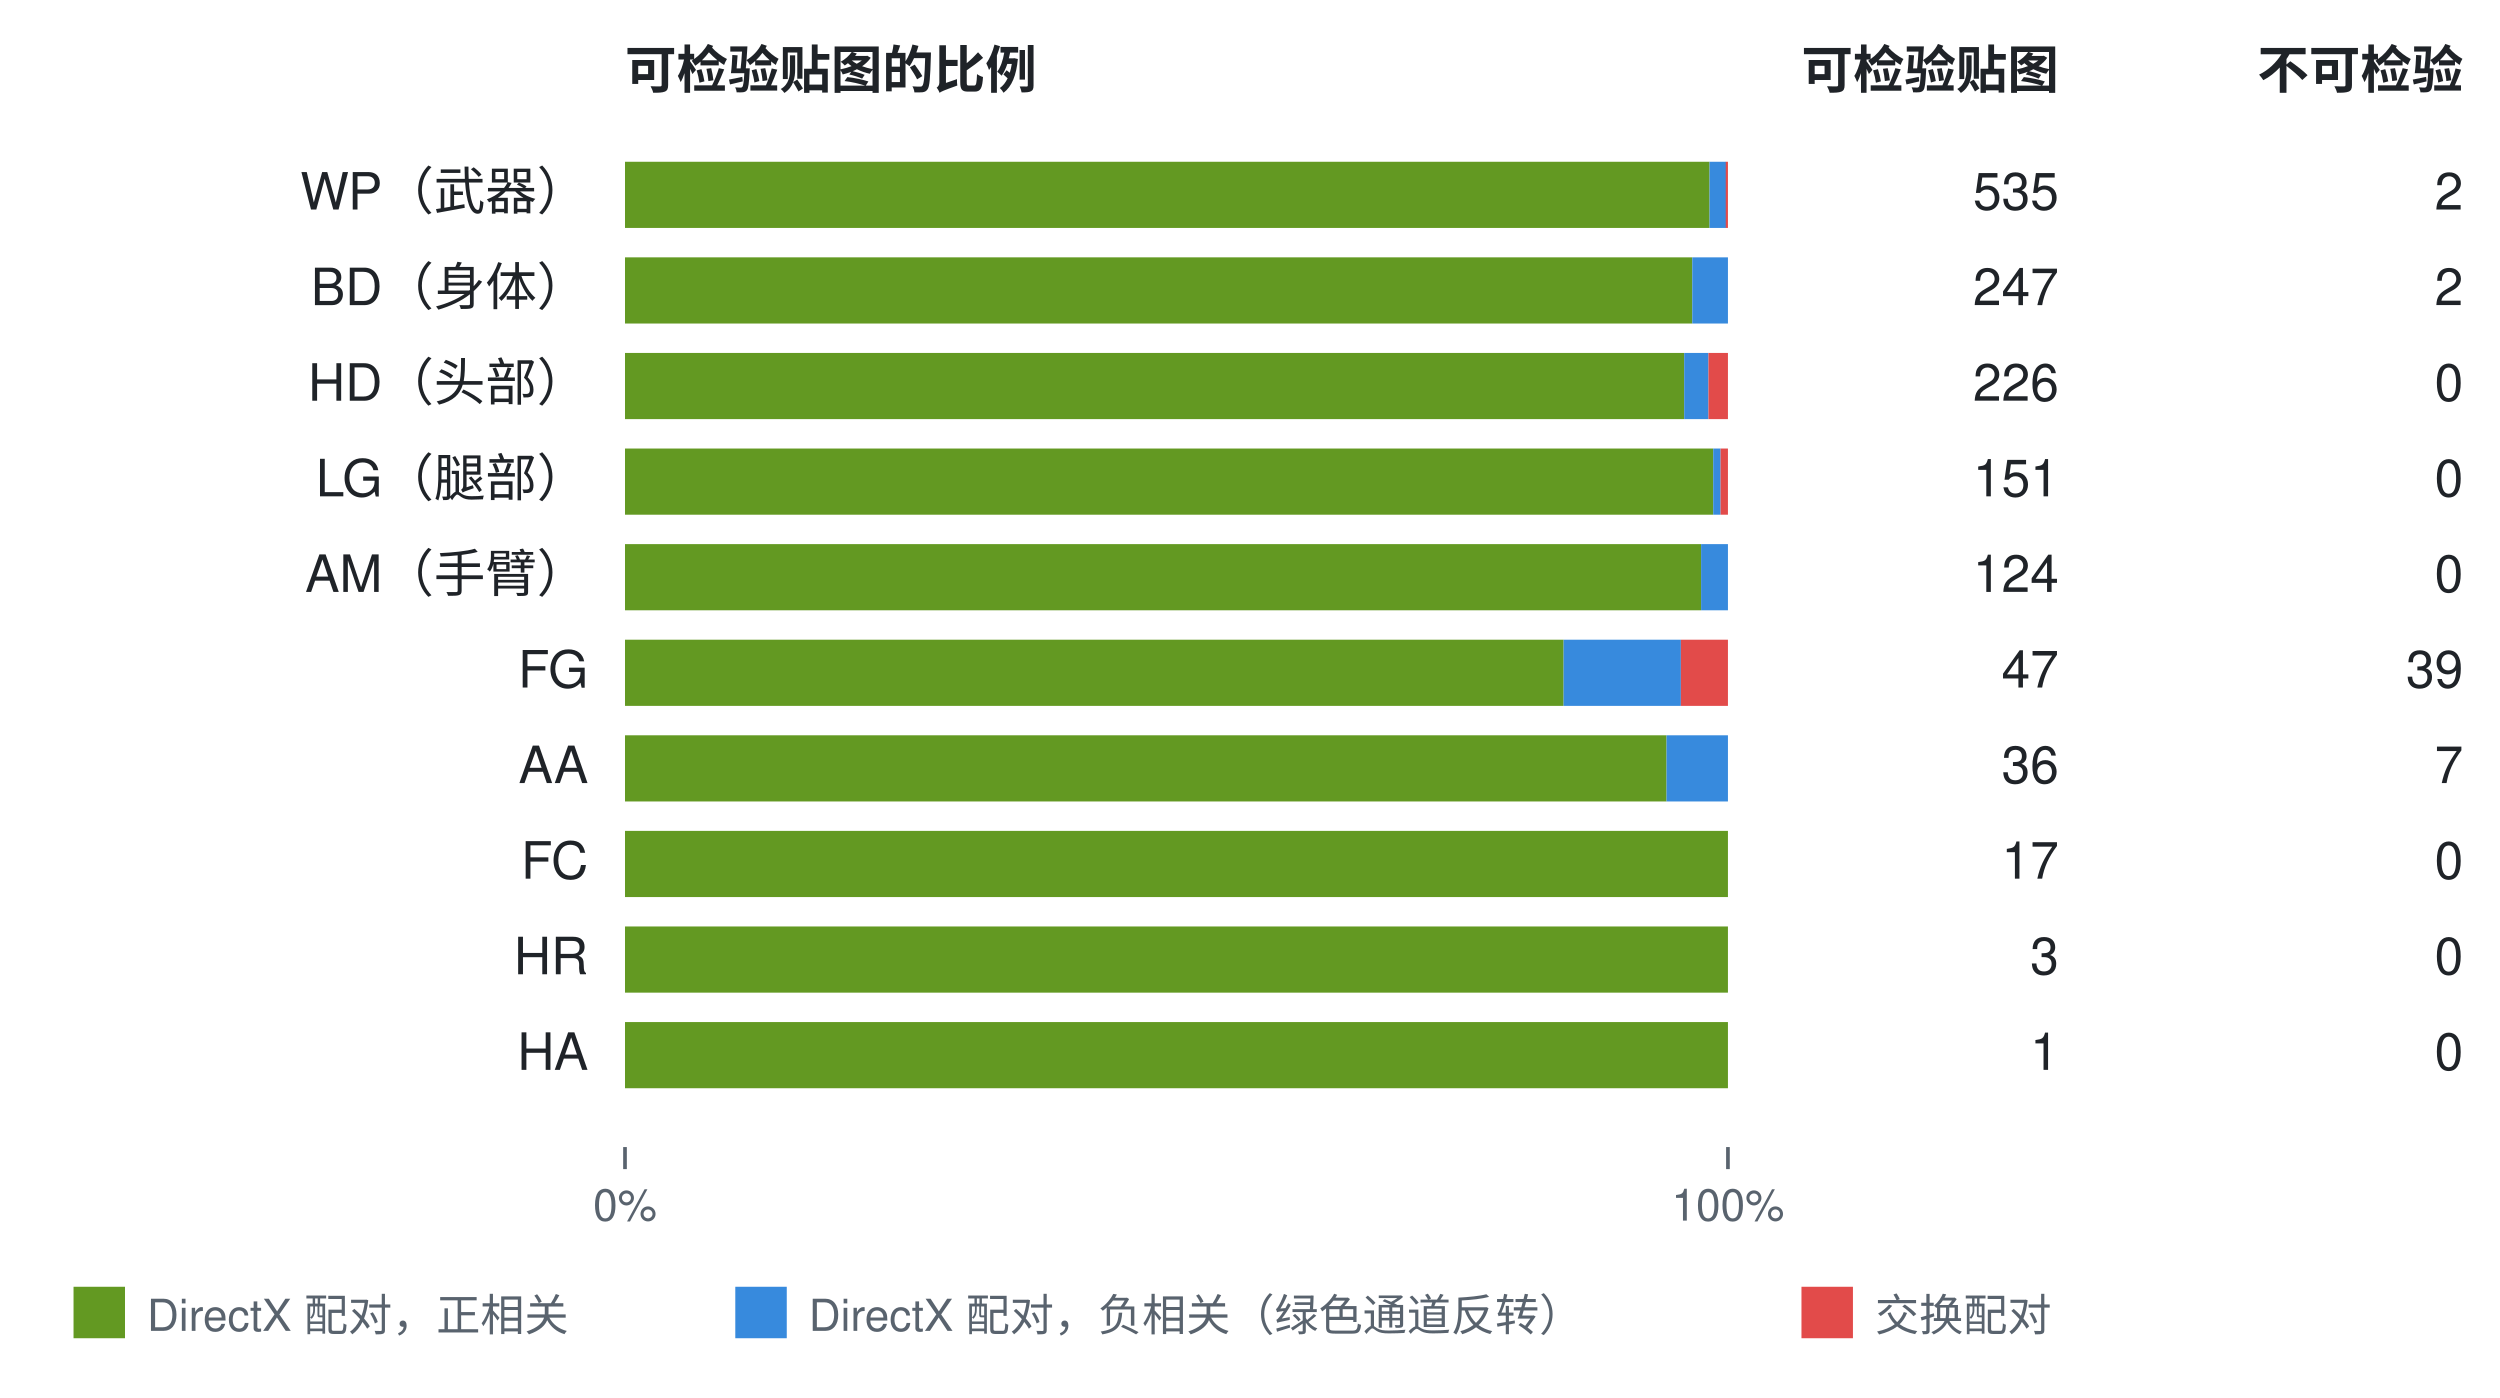
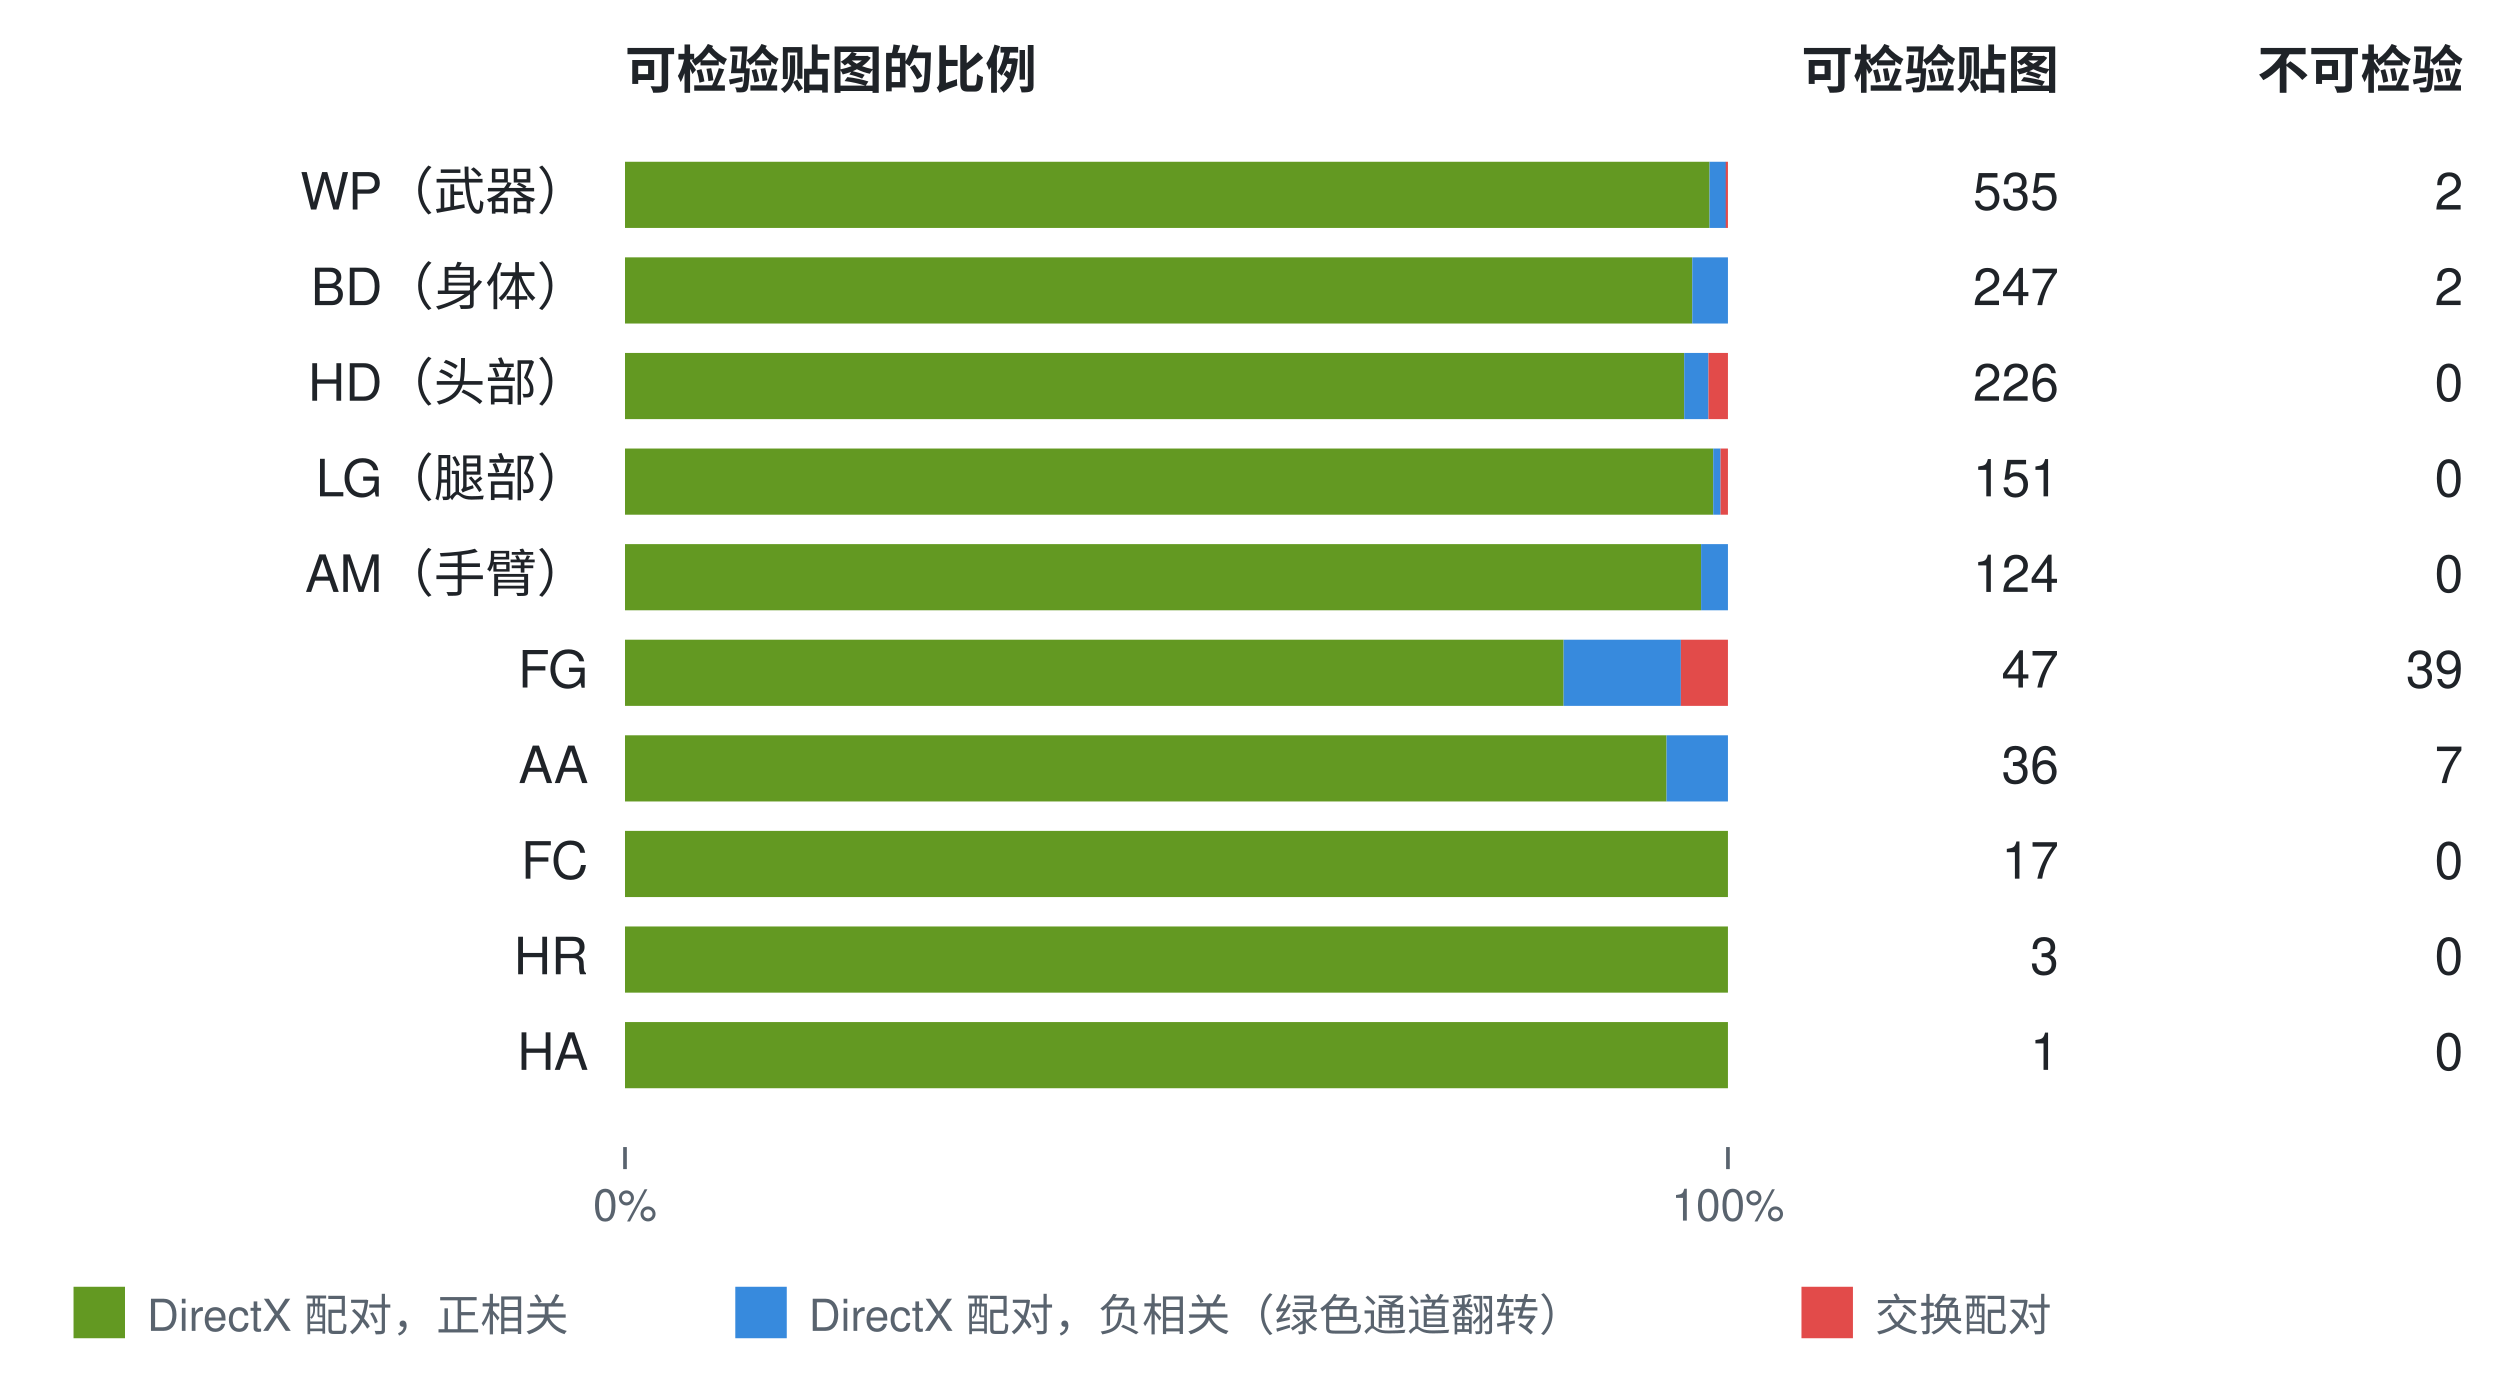
<svg xmlns="http://www.w3.org/2000/svg" width="680" height="380" viewBox="0 0 680 380" role="img">
  <style>
.t{fill:#1f2328;font:14px -apple-system,"Segoe UI",Helvetica,Arial,"Microsoft YaHei","PingFang SC","Noto Sans CJK SC","Source Han Sans SC",sans-serif}
.h{font-weight:600}
.s{fill:#59636e;font:12px -apple-system,"Segoe UI",Helvetica,Arial,"Microsoft YaHei","PingFang SC","Noto Sans CJK SC","Source Han Sans SC",sans-serif}
.o{stroke:#59636e}
.of{fill:#59636e}
.p{fill:#f6f8fa;stroke:#8c959f}
.g{stroke:#8c959f}
@media (prefers-color-scheme: dark){
.t{fill:#e6edf3}
.s{fill:#9198a1}
.o{stroke:#9198a1}
.of{fill:#9198a1}
.p{fill:#151b23;stroke:#656c76}
.g{stroke:#656c76}
}
</style>
  <defs>
    <marker id="ar" viewBox="0 0 10 10" refX="8" refY="5" markerWidth="6" markerHeight="6" orient="auto">
      <path d="M1 1L9 5L1 9z" fill="#E24B4A" />
    </marker>
    <marker id="ag" viewBox="0 0 10 10" refX="8" refY="5" markerWidth="6" markerHeight="6" orient="auto">
      <path d="M1 1L9 5L1 9z" fill="#639922" />
    </marker>
    <marker id="ab" viewBox="0 0 10 10" refX="8" refY="5" markerWidth="6" markerHeight="6" orient="auto">
      <path d="M1 1L9 5L1 9z" fill="#378ADD" />
    </marker>
    <marker id="ao" viewBox="0 0 10 10" refX="8" refY="5" markerWidth="6" markerHeight="6" orient="auto">
      <path class="of" d="M1 1L9 5L1 9z" />
    </marker>
  </defs>
  <text class="t h" x="170" y="24" text-anchor="start">可检验贴图的比例</text>
  <text class="t h" x="560" y="24" text-anchor="end">可检验贴图</text>
  <text class="t h" x="670" y="24" text-anchor="end">不可检验</text>
  <text class="t" x="160" y="57" text-anchor="end">WP（武器）</text>
  <rect x="170.0" y="44" width="295.0" height="18" fill="#639922" />
  <rect x="465.0" y="44" width="4.5" height="18" fill="#378ADD" />
  <rect x="469.4" y="44" width="0.6" height="18" fill="#E24B4A" />
  <text class="t" x="560" y="57" text-anchor="end">535</text>
  <text class="t" x="670" y="57" text-anchor="end">2</text>
  <text class="t" x="160" y="83" text-anchor="end">BD（身体）</text>
  <rect x="170.0" y="70" width="290.3" height="18" fill="#639922" />
  <rect x="460.3" y="70" width="9.7" height="18" fill="#378ADD" />
  <text class="t" x="560" y="83" text-anchor="end">247</text>
  <text class="t" x="670" y="83" text-anchor="end">2</text>
  <text class="t" x="160" y="109" text-anchor="end">HD（头部）</text>
  <rect x="170.0" y="96" width="288.1" height="18" fill="#639922" />
  <rect x="458.1" y="96" width="6.6" height="18" fill="#378ADD" />
  <rect x="464.7" y="96" width="5.3" height="18" fill="#E24B4A" />
  <text class="t" x="560" y="109" text-anchor="end">226</text>
  <text class="t" x="670" y="109" text-anchor="end">0</text>
  <text class="t" x="160" y="135" text-anchor="end">LG（腿部）</text>
  <rect x="170.0" y="122" width="296.0" height="18" fill="#639922" />
  <rect x="466.0" y="122" width="2.0" height="18" fill="#378ADD" />
  <rect x="468.0" y="122" width="2.0" height="18" fill="#E24B4A" />
  <text class="t" x="560" y="135" text-anchor="end">151</text>
  <text class="t" x="670" y="135" text-anchor="end">0</text>
  <text class="t" x="160" y="161" text-anchor="end">AM（手臂）</text>
  <rect x="170.0" y="148" width="292.7" height="18" fill="#639922" />
  <rect x="462.7" y="148" width="7.3" height="18" fill="#378ADD" />
  <text class="t" x="560" y="161" text-anchor="end">124</text>
  <text class="t" x="670" y="161" text-anchor="end">0</text>
  <text class="t" x="160" y="187" text-anchor="end">FG</text>
  <rect x="170.0" y="174" width="255.3" height="18" fill="#639922" />
  <rect x="425.3" y="174" width="31.9" height="18" fill="#378ADD" />
  <rect x="457.2" y="174" width="12.8" height="18" fill="#E24B4A" />
  <text class="t" x="560" y="187" text-anchor="end">47</text>
  <text class="t" x="670" y="187" text-anchor="end">39</text>
  <text class="t" x="160" y="213" text-anchor="end">AA</text>
  <rect x="170.0" y="200" width="283.3" height="18" fill="#639922" />
  <rect x="453.3" y="200" width="16.7" height="18" fill="#378ADD" />
  <text class="t" x="560" y="213" text-anchor="end">36</text>
  <text class="t" x="670" y="213" text-anchor="end">7</text>
  <text class="t" x="160" y="239" text-anchor="end">FC</text>
  <rect x="170.0" y="226" width="300.0" height="18" fill="#639922" />
  <text class="t" x="560" y="239" text-anchor="end">17</text>
  <text class="t" x="670" y="239" text-anchor="end">0</text>
  <text class="t" x="160" y="265" text-anchor="end">HR</text>
  <rect x="170.0" y="252" width="300.0" height="18" fill="#639922" />
  <text class="t" x="560" y="265" text-anchor="end">3</text>
  <text class="t" x="670" y="265" text-anchor="end">0</text>
  <text class="t" x="160" y="291" text-anchor="end">HA</text>
  <rect x="170.0" y="278" width="300.0" height="18" fill="#639922" />
  <text class="t" x="560" y="291" text-anchor="end">1</text>
  <text class="t" x="670" y="291" text-anchor="end">0</text>
  <line x1="170" y1="312" x2="170" y2="318" class="o" stroke-width="1" />
  <line x1="470" y1="312" x2="470" y2="318" class="o" stroke-width="1" />
  <text class="s" x="170" y="332" text-anchor="middle">0%</text>
  <text class="s" x="470" y="332" text-anchor="middle">100%</text>
  <rect x="20" y="350" width="14" height="14" fill="#639922" />
  <text class="s" x="40" y="362" text-anchor="start">DirectX 配对，正相关</text>
  <rect x="200" y="350" width="14" height="14" fill="#378ADD" />
-   <text class="s" x="220" y="362" text-anchor="start">DirectX 配对，负相关（绿色通道反转）</text>
+   <text class="s" x="220" y="362" text-anchor="start">DirectX 配对，负相关（绿色通道翻转）</text>
  <rect x="490" y="350" width="14" height="14" fill="#E24B4A" />
  <text class="s" x="510" y="362" text-anchor="start">交换配对</text>
</svg>
